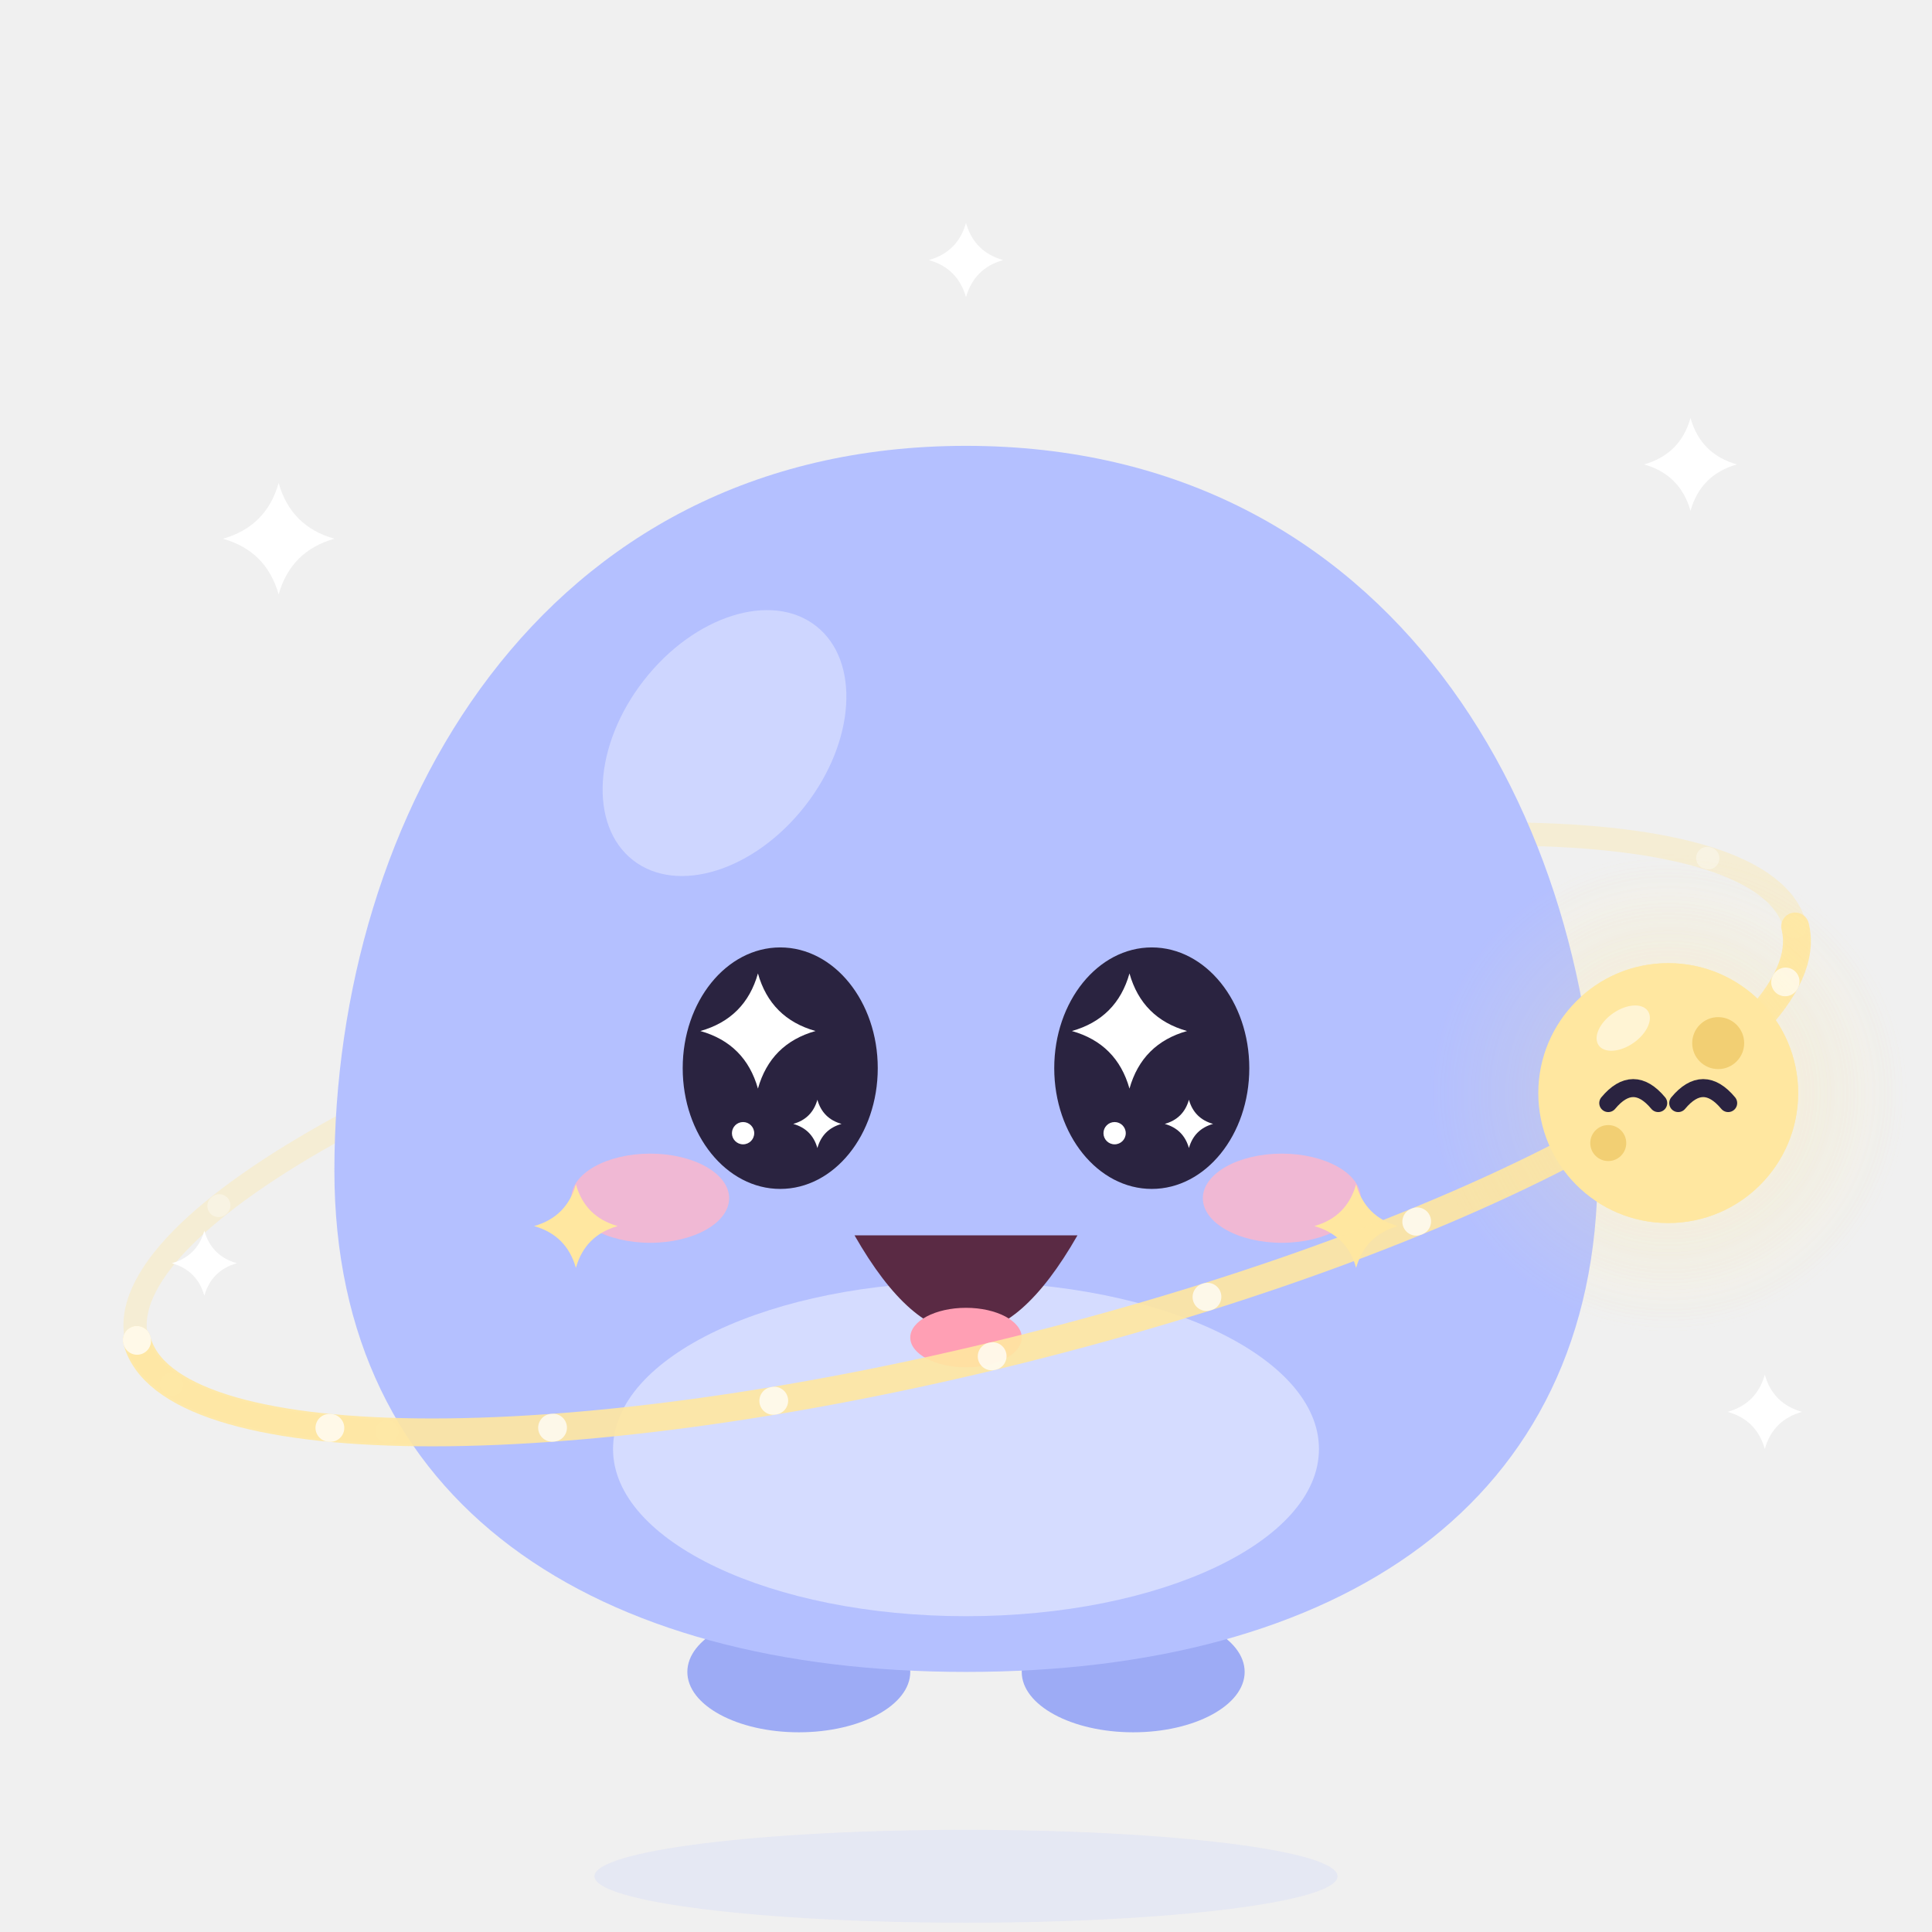
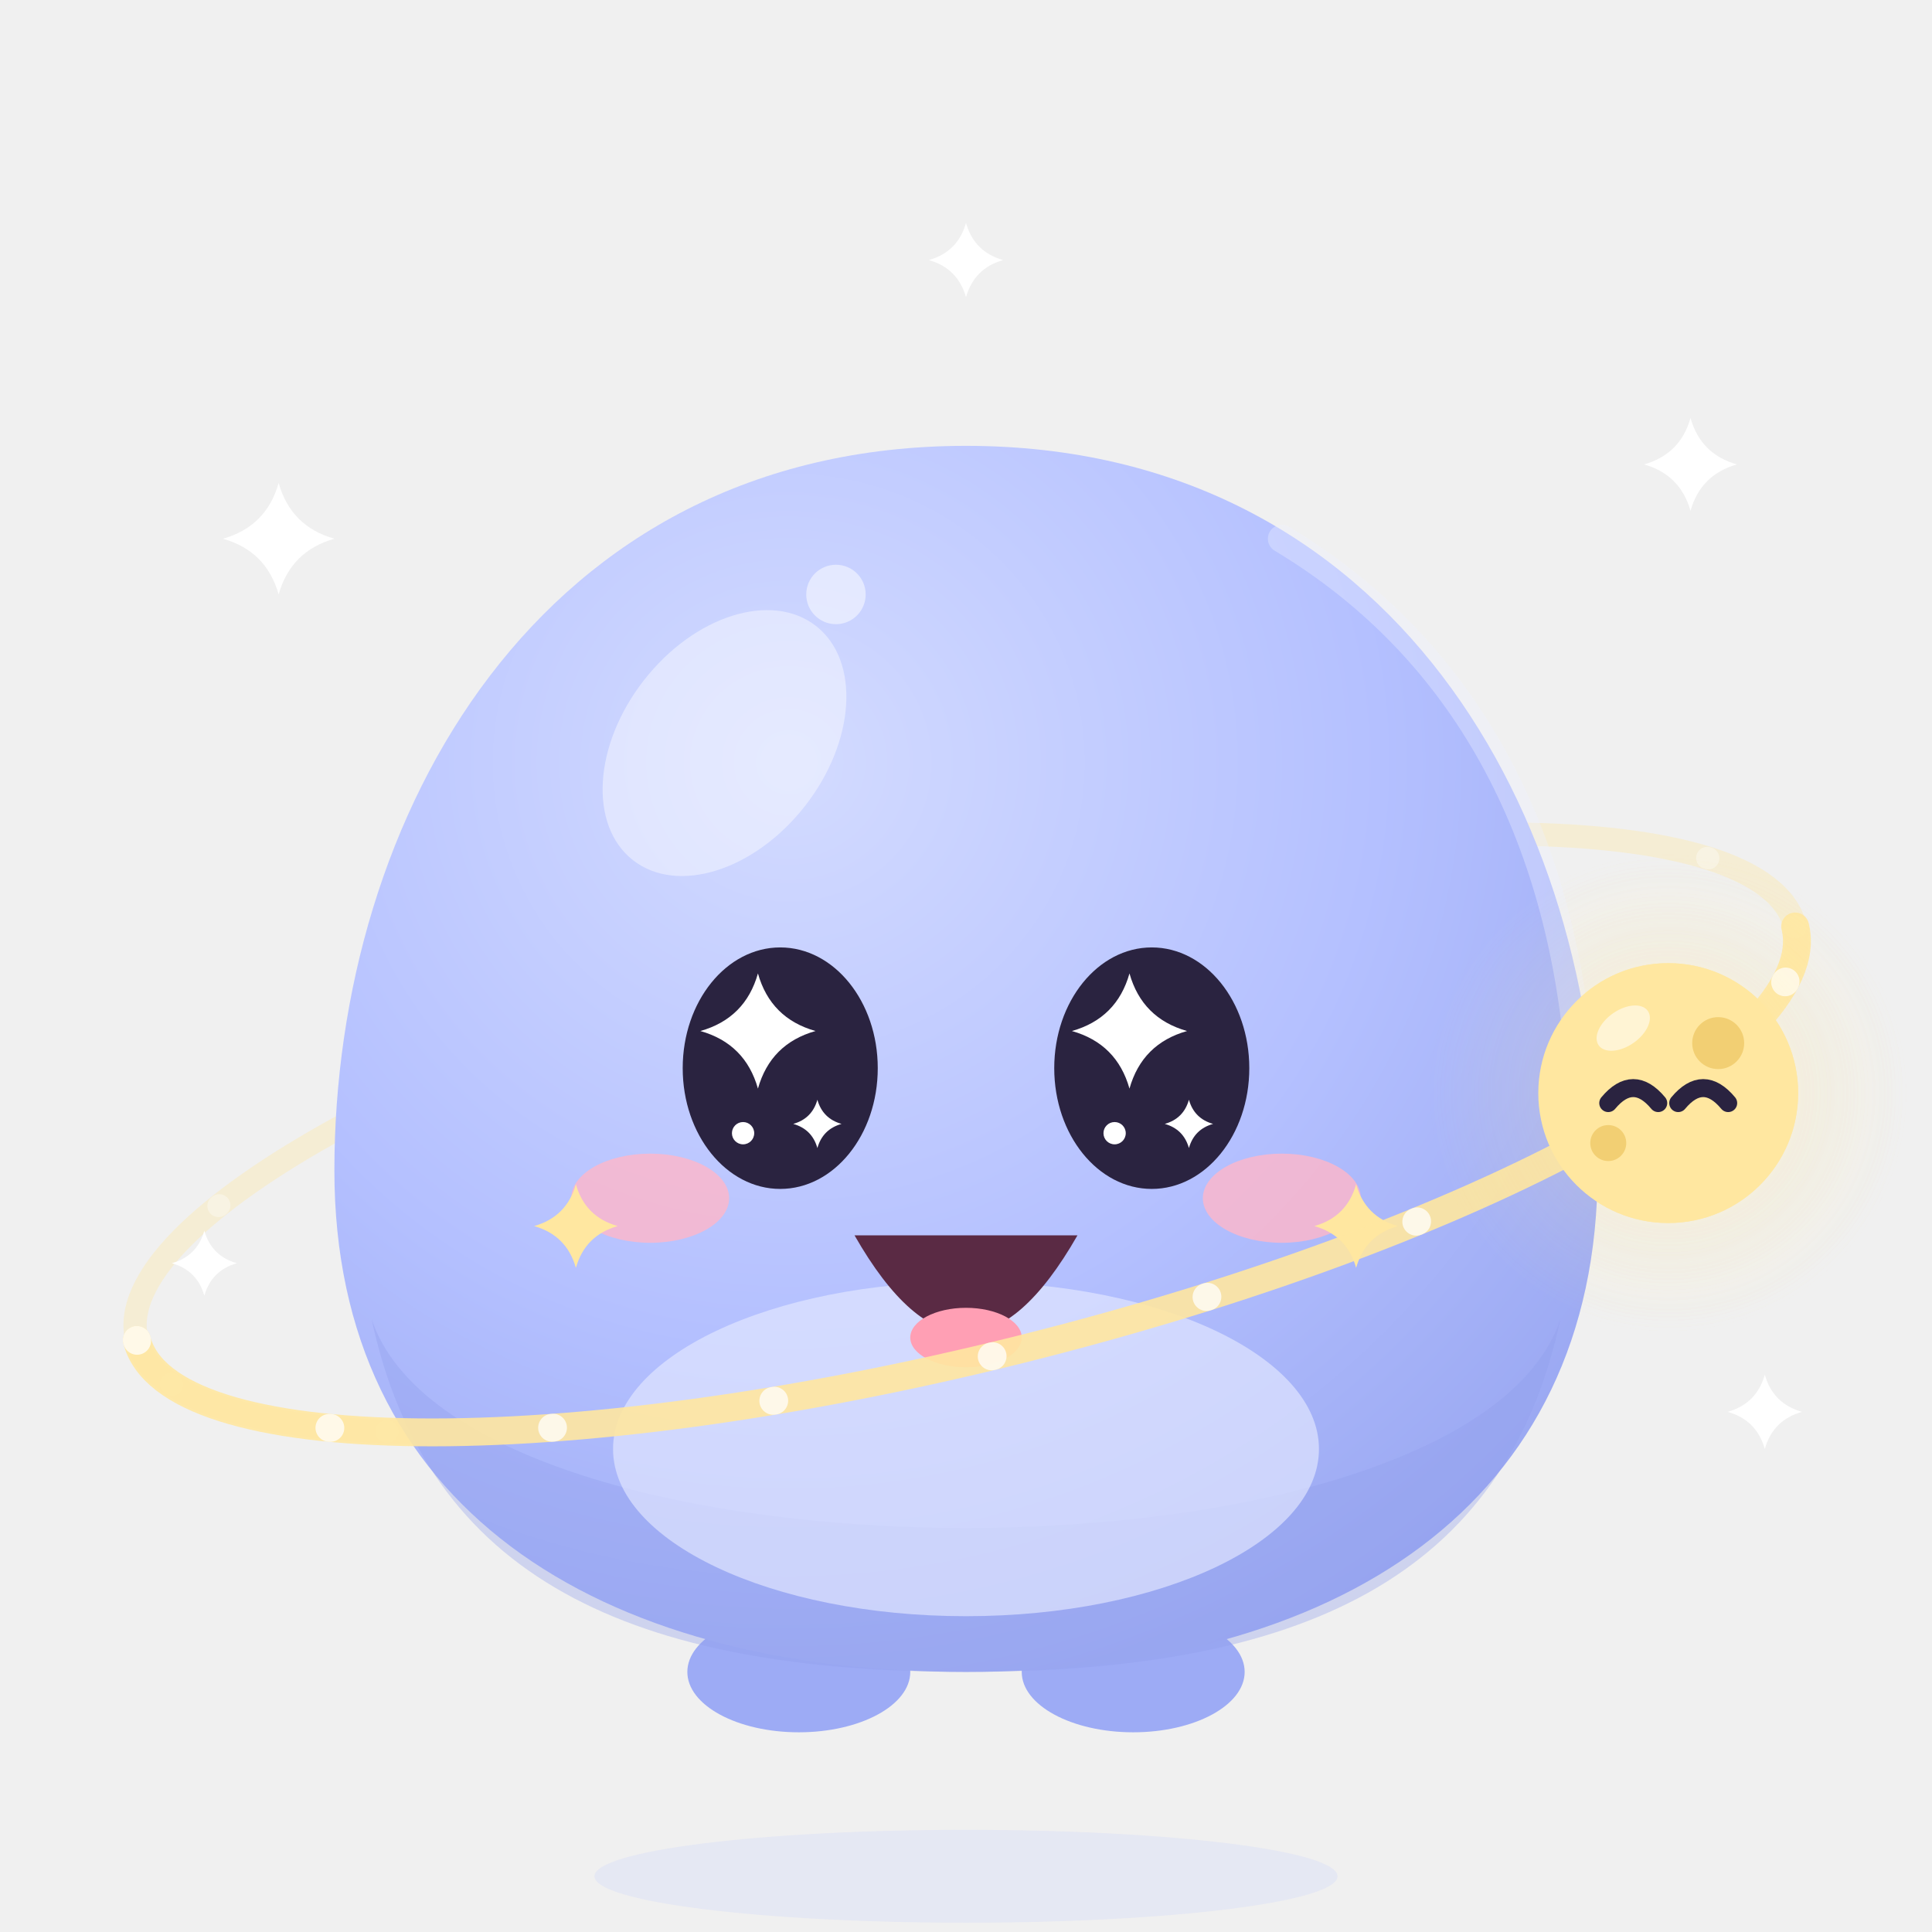
<svg xmlns="http://www.w3.org/2000/svg" width="416" height="416" viewBox="-4 24 208 208" role="img" aria-label="NIMI — excited" style="overflow: visible">
  <defs>
-     <radialGradient id="mg23">
+     <radialGradient id="mg16">
      <stop offset="0" stop-color="#FFE7A0" stop-opacity=".55" />
      <stop offset="1" stop-color="#FFE7A0" stop-opacity="0" />
+     </radialGradient>
+     <radialGradient id="mg16b" cx=".36" cy=".26" r=".85">
+       <stop offset="0" stop-color="#D3DBFF" />
+       <stop offset=".55" stop-color="#B4C0FF" />
+       <stop offset="1" stop-color="#97A5F0" />
    </radialGradient>
  </defs>
  <g transform="translate(100 226)">
    <g>
      <ellipse cx="0" cy="0" rx="40" ry="5" fill="#B4C0FF" opacity="0.18" />
    </g>
  </g>
  <g>
    <g>
      <g transform="rotate(-14 100 146)">
        <ellipse cx="100" cy="146" rx="92" ry="24" fill="none" stroke="#FFE7A0" stroke-width="2.5" opacity=".35" />
        <ellipse cx="100" cy="146" rx="92" ry="24" fill="none" stroke="#fff" stroke-width="2.4" stroke-linecap="round" stroke-dasharray="0.1 23.9" opacity=".35" />
      </g>
      <g transform="rotate(-14 100 146)">
        <g transform="translate(100 146)" opacity="0.82">
          <g transform="translate(74.4 14.1) scale(1.076)">
            <g transform="rotate(14)">
-               <circle opacity=".5" cx="0" cy="0" r="24" fill="url(#mg23)" />
+               <circle opacity=".5" cx="0" cy="0" r="24" fill="url(#mg16)" />
              <g>
                <circle cx="0" cy="0" r="13" fill="#FFE7A0" />
                <circle cx="5.0" cy="-5.0" r="2.6" fill="#F2CF73" />
                <circle cx="-6.0" cy="5.0" r="1.8" fill="#F2CF73" />
                <ellipse cx="-4.5" cy="-6.5" rx="3.0" ry="1.8" transform="rotate(-35 -4.5 -6.5)" fill="#fff" opacity=".55" />
                <path d="M-6.0 1.0 q2.5 -3.0 5.0 0 M1.0 1.0 q2.5 -3.0 5.0 0" stroke="#2A2340" stroke-width="1.8" fill="none" stroke-linecap="round" />
              </g>
            </g>
          </g>
        </g>
      </g>
    </g>
    <g>
      <g>
        <ellipse cx="82" cy="204" rx="12" ry="6.5" fill="#9DABF5" />
      </g>
      <g>
        <ellipse cx="118" cy="204" rx="12" ry="6.5" fill="#9DABF5" />
      </g>
-       <path d="M100 72 C146 72 168 112 168 150 C168 186 140 204 100 204 C60 204 32 186 32 150 C32 112 54 72 100 72 Z" fill="#B4C0FF" />
-       <ellipse cx="74" cy="104" rx="11" ry="16" transform="rotate(38 74 104)" fill="#fff" opacity=".35" />
-       <ellipse cx="100" cy="180" rx="38" ry="18" fill="#E3E8FF" opacity=".7" />
+       <path d="M100 72 C146 72 168 112 168 150 C168 186 140 204 100 204 C60 204 32 186 32 150 C32 112 54 72 100 72 Z" fill="url(#mg16b)" />
+       <path d="M36 166 C46 196 154 196 164 166 C158 194 136 204 100 204 C64 204 42 194 36 166 Z" fill="#8F9DEC" opacity=".35" />
+       <path d="M134 82 C154 94 164 114 166 138" fill="none" stroke="#EEF1FF" stroke-width="3" stroke-linecap="round" opacity=".35" />
+       <ellipse cx="74" cy="104" rx="11" ry="16" transform="rotate(38 74 104)" fill="#fff" opacity=".42" />
+       <circle cx="86" cy="88" r="3.2" fill="#fff" opacity=".5" />
+       <ellipse cx="100" cy="180" rx="38" ry="18" fill="#E3E8FF" opacity=".66" />
      <g>
        <g>
          <ellipse cx="66" cy="153" rx="8.5" ry="4.8" fill="#FFB6C9" opacity=".8" />
          <ellipse cx="134" cy="153" rx="8.5" ry="4.8" fill="#FFB6C9" opacity=".8" />
        </g>
        <path d="M58 151.5 Q58.99 155.01 62.5 156 Q58.99 156.99 58 160.5 Q57.01 156.99 53.5 156 Q57.01 155.01 58 151.5 Z" fill="#FFE7A0" />
        <path d="M142 151.5 Q142.99 155.01 146.5 156 Q142.99 156.99 142 160.5 Q141.01 156.99 137.5 156 Q141.01 155.01 142 151.5 Z" fill="#FFE7A0" />
        <g>
-           <ellipse cx="80" cy="139" rx="10.5" ry="13" fill="#2A2340" />
          <g>
-             <path d="M77.6 128.8 Q78.964 133.636 83.8 135 Q78.964 136.364 77.6 141.2 Q76.236 136.364 71.4 135 Q76.236 133.636 77.6 128.8 Z" fill="#fff" />
+             <ellipse cx="80" cy="139" rx="10.5" ry="13" fill="#2A2340" />
+             <g>
+               <path d="M77.6 128.8 Q78.964 133.636 83.8 135 Q78.964 136.364 77.6 141.2 Q76.236 136.364 71.4 135 Q76.236 133.636 77.6 128.8 Z" fill="#fff" />
+             </g>
+             <path d="M84 142.4 Q84.572 144.428 86.6 145 Q84.572 145.572 84 147.6 Q83.428 145.572 81.4 145 Q83.428 144.428 84 142.4 Z" fill="#fff" />
+             <circle cx="76" cy="146" r="1.2" fill="#fff" />
+             <ellipse cx="120" cy="139" rx="10.5" ry="13" fill="#2A2340" />
+             <g>
+               <path d="M117.6 128.8 Q118.964 133.636 123.8 135 Q118.964 136.364 117.6 141.2 Q116.236 136.364 111.4 135 Q116.236 133.636 117.6 128.8 Z" fill="#fff" />
+             </g>
+             <path d="M124 142.4 Q124.572 144.428 126.6 145 Q124.572 145.572 124 147.6 Q123.428 145.572 121.4 145 Q123.428 144.428 124 142.4 Z" fill="#fff" />
+             <circle cx="116" cy="146" r="1.2" fill="#fff" />
          </g>
-           <path d="M84 142.4 Q84.572 144.428 86.6 145 Q84.572 145.572 84 147.6 Q83.428 145.572 81.4 145 Q83.428 144.428 84 142.4 Z" fill="#fff" />
-           <circle cx="76" cy="146" r="1.2" fill="#fff" />
-           <ellipse cx="120" cy="139" rx="10.5" ry="13" fill="#2A2340" />
-           <g>
-             <path d="M117.6 128.8 Q118.964 133.636 123.8 135 Q118.964 136.364 117.6 141.2 Q116.236 136.364 111.4 135 Q116.236 133.636 117.6 128.8 Z" fill="#fff" />
-           </g>
-           <path d="M124 142.4 Q124.572 144.428 126.6 145 Q124.572 145.572 124 147.6 Q123.428 145.572 121.4 145 Q123.428 144.428 124 142.4 Z" fill="#fff" />
-           <circle cx="116" cy="146" r="1.2" fill="#fff" />
        </g>
-         <path d="M88 157 Q100 178 112 157 Z" fill="#5A2A44" />
-         <ellipse cx="100" cy="168" rx="6" ry="3.2" fill="#FF9FB4" />
+         <g>
+           <path d="M88 157 Q100 178 112 157 Z" fill="#5A2A44" />
+           <ellipse cx="100" cy="168" rx="6" ry="3.2" fill="#FF9FB4" />
+         </g>
      </g>
    </g>
    <g>
      <g transform="rotate(-14 100 146)">
        <path d="M8 146 A92 24 0 0 0 192 146" fill="none" stroke="#FFE7A0" stroke-width="3" opacity=".9" stroke-linecap="round" />
        <path d="M8 146 A92 24 0 0 0 192 146" fill="none" stroke="#fff" stroke-width="3" stroke-linecap="round" stroke-dasharray="0.1 23.9" opacity=".75" />
      </g>
      <g transform="rotate(-14 100 146)">
        <g transform="translate(100 146)" opacity="1.00">
          <g opacity="1">
            <g transform="translate(74.4 14.1) scale(1.076)">
              <g transform="rotate(14)">
-                 <circle opacity=".5" cx="0" cy="0" r="24" fill="url(#mg23)" />
+                 <circle opacity=".5" cx="0" cy="0" r="24" fill="url(#mg16)" />
                <g>
                  <circle cx="0" cy="0" r="13" fill="#FFE7A0" />
                  <circle cx="5.0" cy="-5.0" r="2.6" fill="#F2CF73" />
                  <circle cx="-6.0" cy="5.0" r="1.8" fill="#F2CF73" />
                  <ellipse cx="-4.5" cy="-6.5" rx="3.0" ry="1.8" transform="rotate(-35 -4.5 -6.5)" fill="#fff" opacity=".55" />
                  <path d="M-6.0 1.0 q2.5 -3.0 5.0 0 M1.0 1.0 q2.5 -3.0 5.0 0" stroke="#2A2340" stroke-width="1.8" fill="none" stroke-linecap="round" />
                </g>
              </g>
            </g>
          </g>
        </g>
      </g>
    </g>
    <path d="M26 76 Q27.32 80.68 32 82 Q27.32 83.32 26 88 Q24.68 83.32 20 82 Q24.68 80.68 26 76 Z" fill="#fff" />
    <path d="M178 69 Q179.1 72.9 183 74 Q179.1 75.1 178 79 Q176.9 75.1 173 74 Q176.9 72.9 178 69 Z" fill="#fff" />
    <path d="M186 172 Q186.88 175.12 190 176 Q186.88 176.88 186 180 Q185.12 176.88 182 176 Q185.12 175.12 186 172 Z" fill="#fff" />
    <path d="M18 156.5 Q18.77 159.23 21.5 160 Q18.77 160.77 18 163.5 Q17.23 160.77 14.5 160 Q17.23 159.23 18 156.5 Z" fill="#fff" />
    <path d="M100 48 Q100.88 51.12 104 52 Q100.88 52.88 100 56 Q99.12 52.88 96 52 Q99.12 51.12 100 48 Z" fill="#fff" />
  </g>
</svg>
